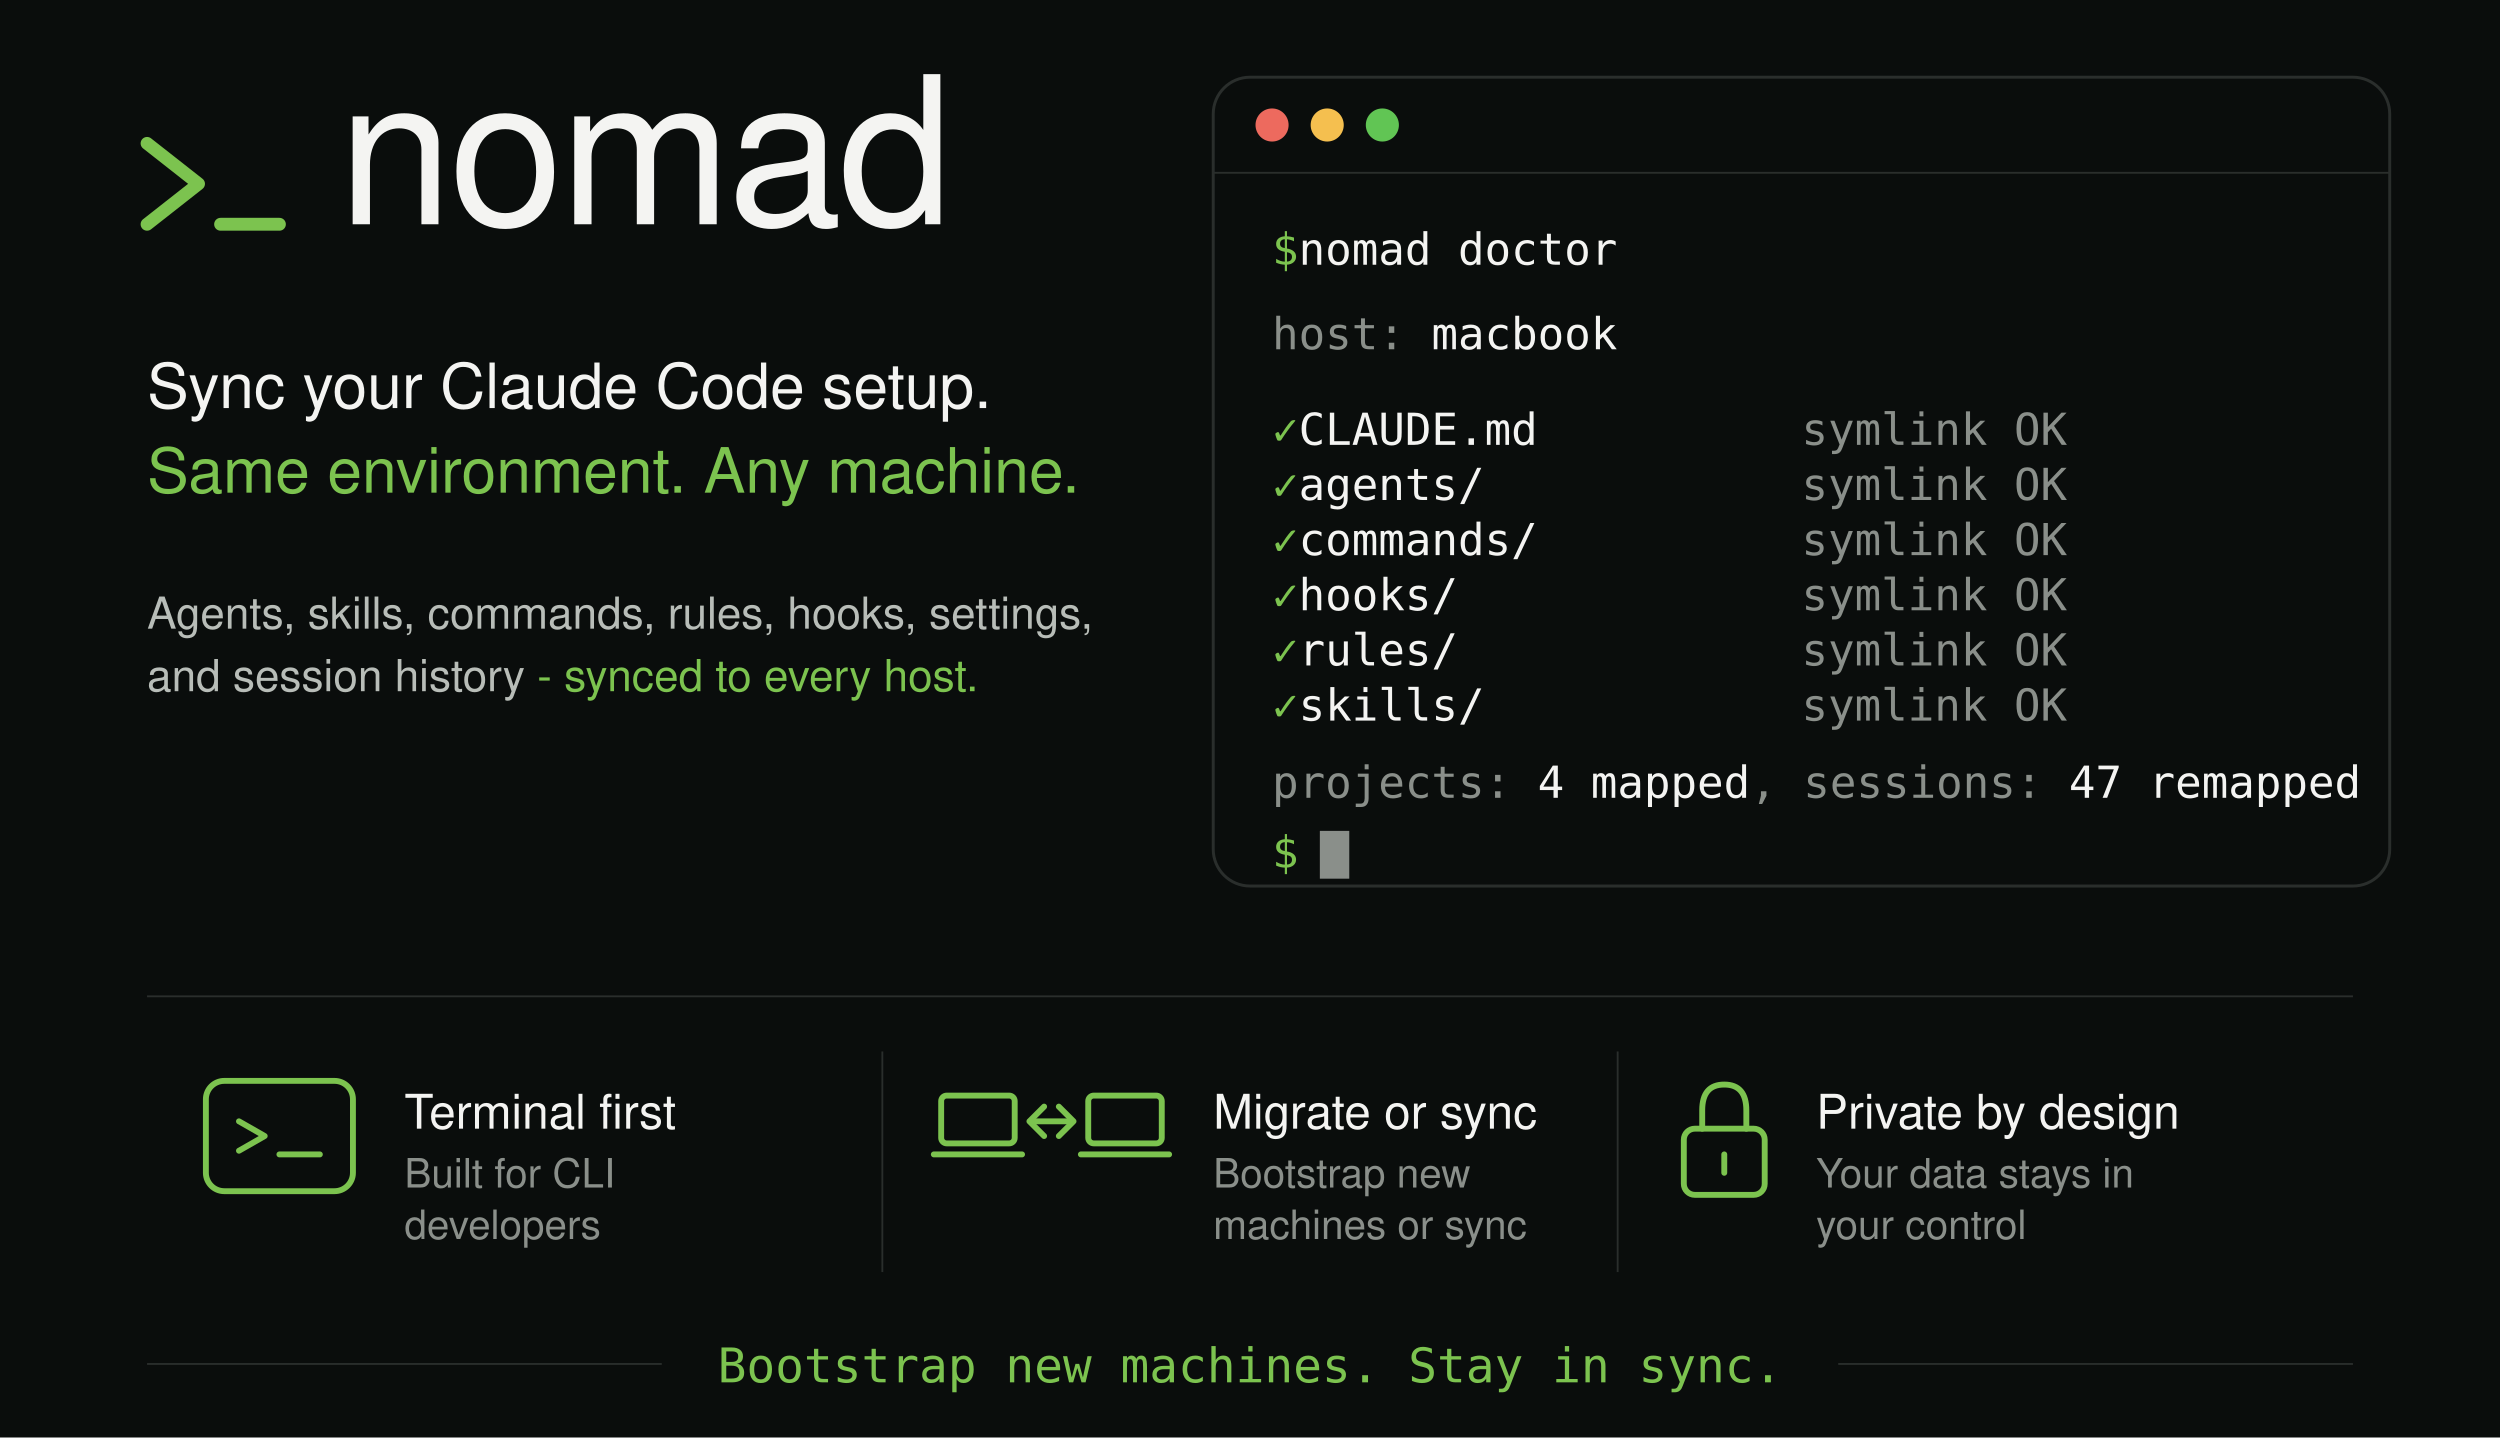
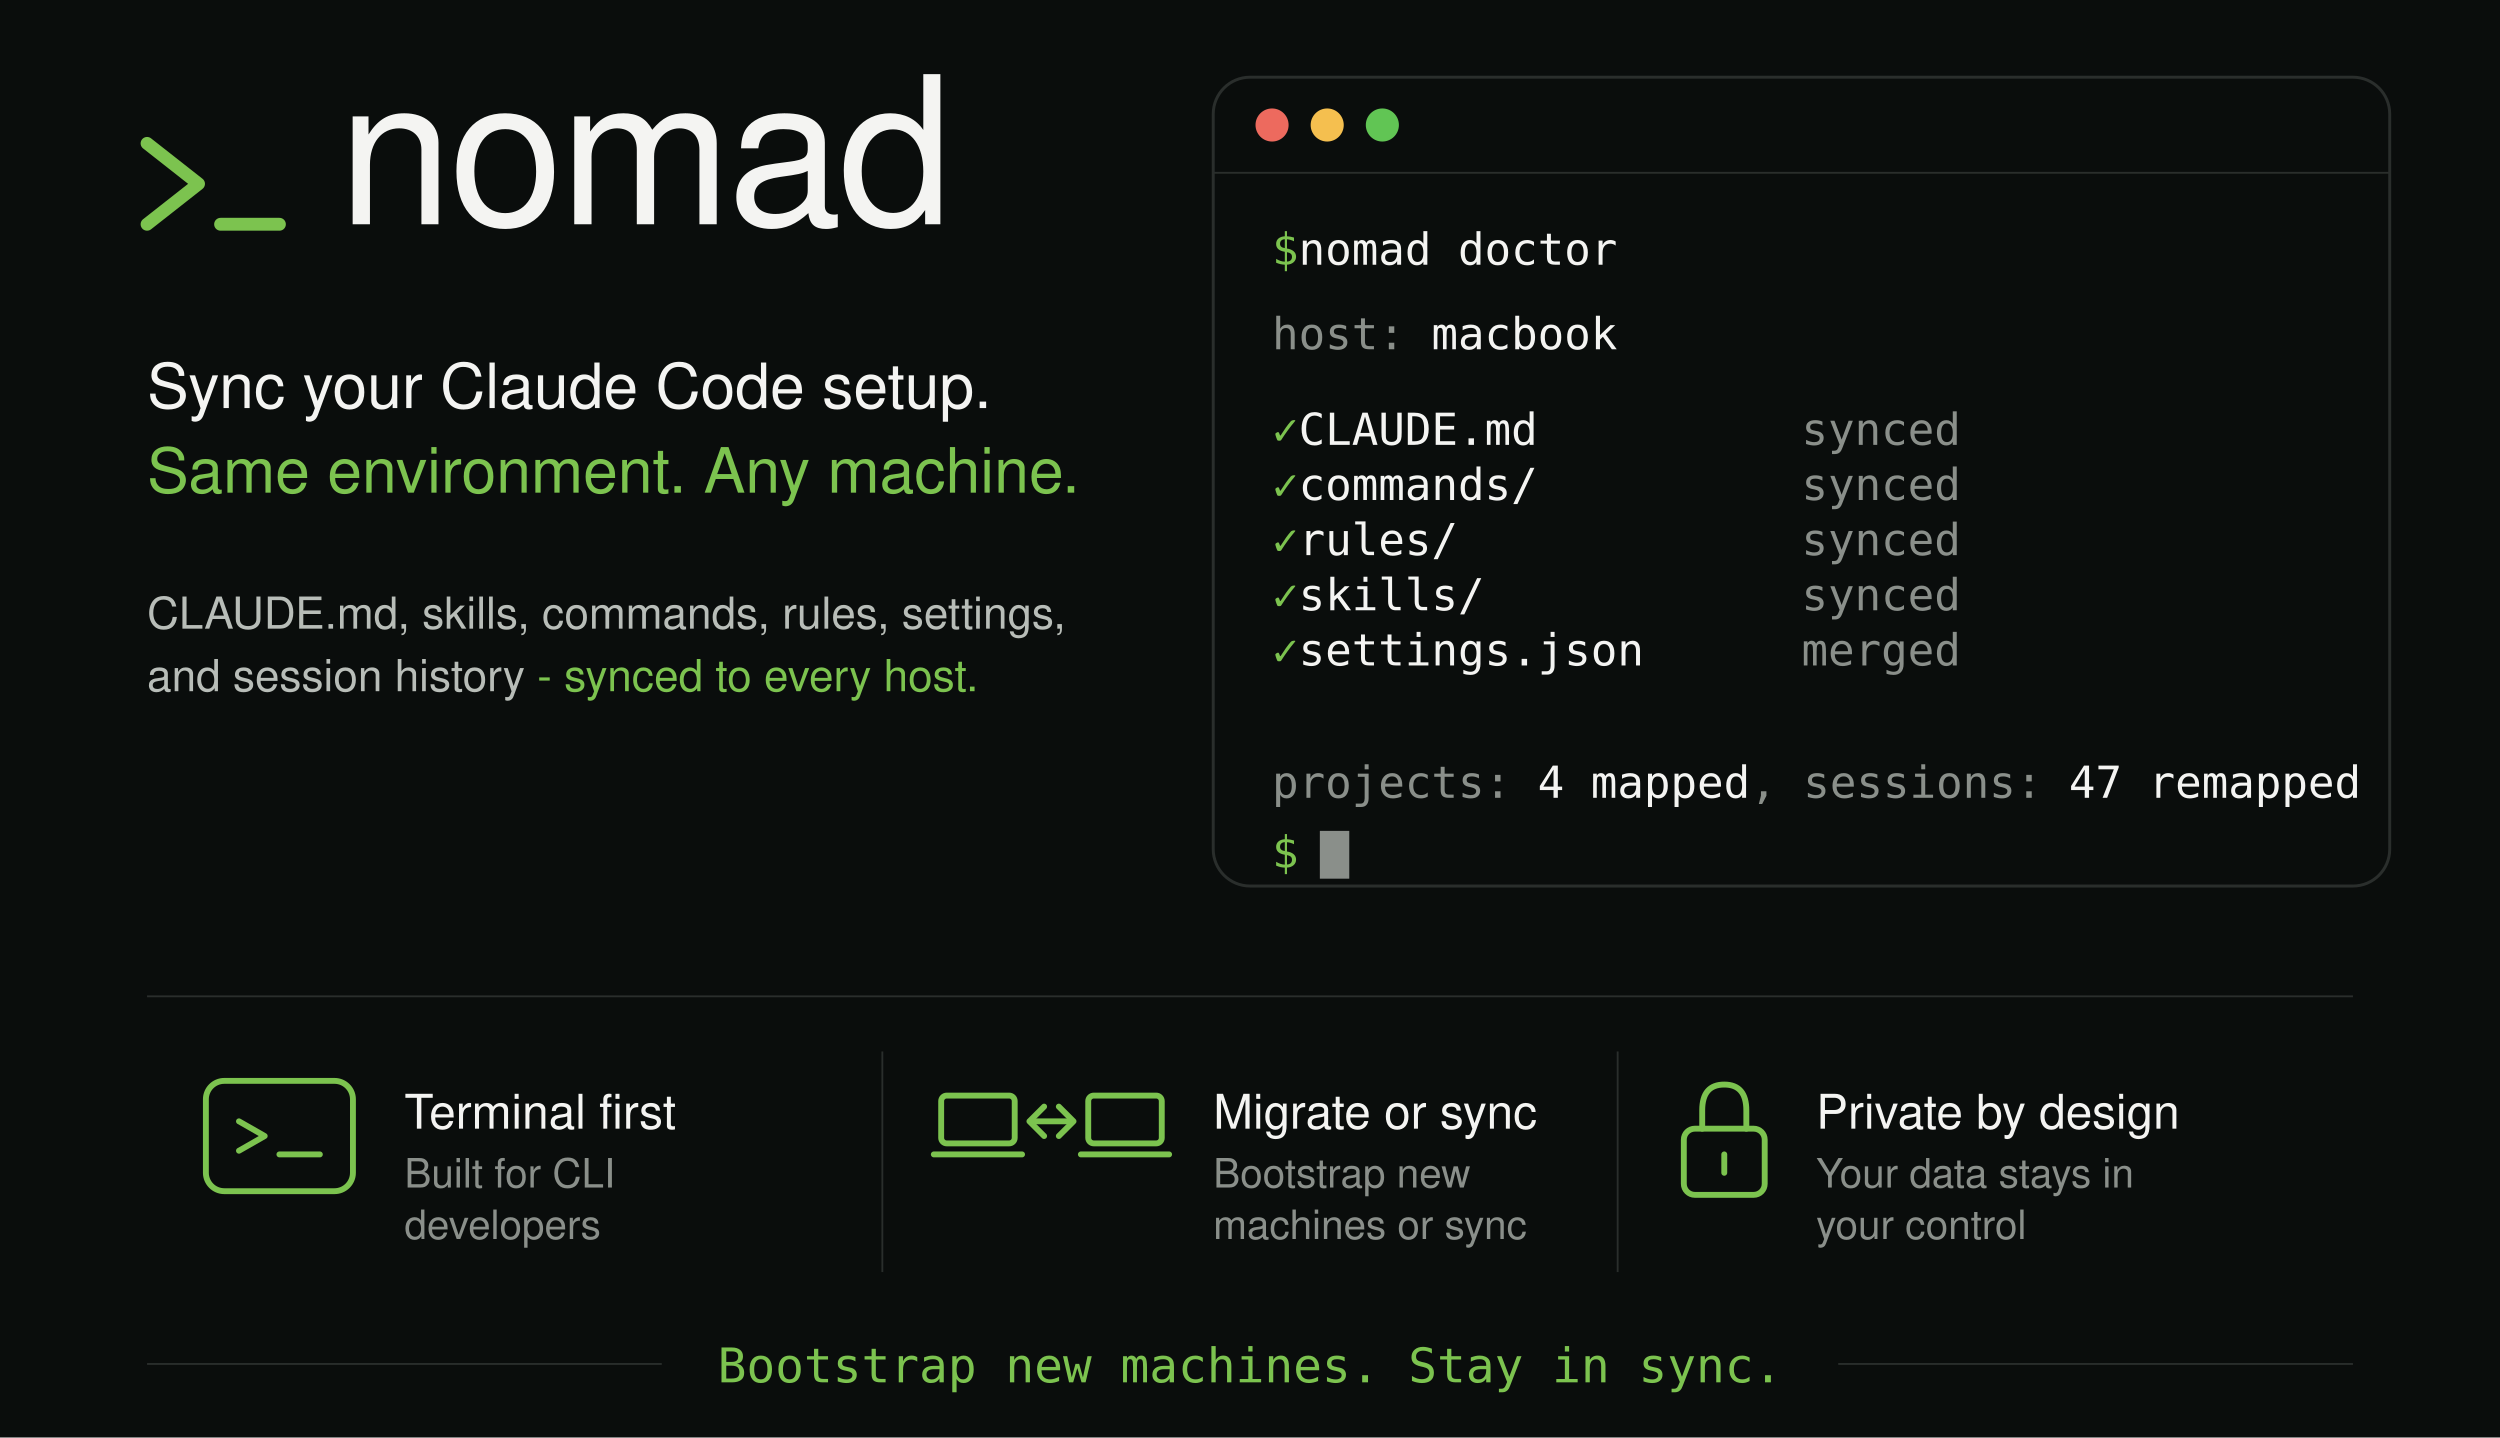
<svg xmlns="http://www.w3.org/2000/svg" width="100%" viewBox="0 0 680 391" role="img" font-family="-apple-system, BlinkMacSystemFont, 'Segoe UI', Helvetica, Arial, sans-serif">
  <defs>
    <style>
.bg          { fill: #0a0d0c; }
.term-bg     { fill: #0f1311; }
.term-stroke { stroke: #2a2e2c; fill: none; }
.divider     { stroke: #2a2e2c; stroke-width: 0.5; }
.brand-stroke{ stroke: #7CC34F; fill: none; stroke-linecap: round; stroke-linejoin: round; }
.icon-stroke { stroke: #7CC34F; fill: none; stroke-linecap: round; stroke-linejoin: round; stroke-width: 1.6; }

.wordmark    { font-size: 56px; font-weight: 500; fill: #f4f4f2; letter-spacing: -1px; }
.tag-white   { font-size: 17px; font-weight: 500; fill: #f4f4f2; }
.tag-green   { font-size: 17px; font-weight: 500; fill: #7CC34F; }
.sub         { font-size: 12px; font-weight: 400; fill: #b8bdb8; }
.sub-green   { font-size: 12px; font-weight: 400; fill: #7CC34F; }
.mono        { font-family: ui-monospace, 'SF Mono', Menlo, Consolas, monospace; font-size: 12px; fill: #f4f4f2; }
.mono-green  { font-family: ui-monospace, 'SF Mono', Menlo, Consolas, monospace; font-size: 12px; fill: #7CC34F; }
.mono-muted  { font-family: ui-monospace, 'SF Mono', Menlo, Consolas, monospace; font-size: 12px; fill: #8a8f8a; }
.feat-title  { font-size: 13px; font-weight: 500; fill: #f4f4f2; }
.feat-sub    { font-size: 11px; font-weight: 400; fill: #8a8f8a; }
.footer-text { font-family: ui-monospace, 'SF Mono', Menlo, Consolas, monospace; font-size: 13px; fill: #7CC34F; }
</style>
  </defs>
  <rect x="0" y="0" width="680" height="391" fill="#0a0d0c" />
  <g transform="translate(0, -24)">
    <g transform="translate(40, 63)">
      <path d="M 0 0 L 14 11 L 0 22" class="brand-stroke" stroke-width="3.5" />
      <line x1="20" y1="22" x2="36" y2="22" class="brand-stroke" stroke-width="3.5" />
    </g>
    <text x="92" y="85" class="wordmark">nomad</text>
    <text x="40" y="135" class="tag-white">Sync your Claude Code setup.</text>
    <text x="40" y="158" class="tag-green">Same environment. Any machine.</text>
-     <text x="40" y="195" class="sub">Agents, skills, commands, rules, hooks, settings,</text>
+     <text x="40" y="195" class="sub">CLAUDE.md, skills, commands, rules, settings,</text>
    <text x="40" y="212" class="sub">and session history <tspan class="sub-green">- synced to every host.</tspan>
    </text>
    <g transform="translate(0, -25)">
      <rect x="330" y="70" width="320" height="220" rx="10" class="term-bg term-stroke" stroke-width="0.8" />
      <line x1="330" y1="96" x2="650" y2="96" class="divider" />
      <circle cx="346" cy="83" r="4.5" fill="#ed6a5e" />
      <circle cx="361" cy="83" r="4.5" fill="#f5bf4f" />
      <circle cx="376" cy="83" r="4.5" fill="#61c554" />
      <text x="346" y="121" class="mono-green">$<tspan class="mono"> nomad doctor</tspan>
      </text>
      <text x="346" y="144" class="mono-muted">host: <tspan class="mono">macbook</tspan>
      </text>
      <text x="346" y="170" class="mono-green">✓<tspan class="mono">  CLAUDE.md</tspan>
-         <tspan class="mono-muted" x="490" y="170">symlink OK</tspan>
+         <tspan class="mono-muted" x="490" y="170">synced</tspan>
      </text>
-       <text x="346" y="185" class="mono-green">✓<tspan class="mono">  agents/</tspan>
-         <tspan class="mono-muted" x="490" y="185">symlink OK</tspan>
+       <text x="346" y="185" class="mono-green">✓<tspan class="mono">  commands/</tspan>
+         <tspan class="mono-muted" x="490" y="185">synced</tspan>
      </text>
-       <text x="346" y="200" class="mono-green">✓<tspan class="mono">  commands/</tspan>
-         <tspan class="mono-muted" x="490" y="200">symlink OK</tspan>
+       <text x="346" y="200" class="mono-green">✓<tspan class="mono">  rules/</tspan>
+         <tspan class="mono-muted" x="490" y="200">synced</tspan>
      </text>
-       <text x="346" y="215" class="mono-green">✓<tspan class="mono">  hooks/</tspan>
-         <tspan class="mono-muted" x="490" y="215">symlink OK</tspan>
+       <text x="346" y="215" class="mono-green">✓<tspan class="mono">  skills/</tspan>
+         <tspan class="mono-muted" x="490" y="215">synced</tspan>
      </text>
-       <text x="346" y="230" class="mono-green">✓<tspan class="mono">  rules/</tspan>
-         <tspan class="mono-muted" x="490" y="230">symlink OK</tspan>
-       </text>
-       <text x="346" y="245" class="mono-green">✓<tspan class="mono">  skills/</tspan>
-         <tspan class="mono-muted" x="490" y="245">symlink OK</tspan>
+       <text x="346" y="230" class="mono-green">✓<tspan class="mono">  settings.json</tspan>
+         <tspan class="mono-muted" x="490" y="230">merged</tspan>
      </text>
      <text x="346" y="266" class="mono-muted">projects: <tspan class="mono">4 mapped</tspan>, sessions: <tspan class="mono">47 remapped</tspan>
      </text>
      <text x="346" y="285" class="mono-green">$</text>
      <rect x="359" y="275" width="8" height="13" fill="#8a8f8a">
        <animate attributeName="opacity" values="1;0;1" dur="1.2s" repeatCount="indefinite" />
      </rect>
    </g>
    <g transform="translate(0, -25)">
      <line x1="40" y1="320" x2="640" y2="320" class="divider" />
      <line x1="240" y1="335" x2="240" y2="395" class="divider" />
      <line x1="440" y1="335" x2="440" y2="395" class="divider" />
      <g transform="translate(56, 343)">
        <rect x="0" y="0" width="40" height="30" rx="5" class="icon-stroke" />
        <path d="M 9 11 L 16 15 L 9 19" class="icon-stroke" />
        <line x1="20" y1="20" x2="31" y2="20" class="icon-stroke" />
        <text x="54" y="13" class="feat-title">Terminal first</text>
        <text x="54" y="29" class="feat-sub">Built for CLI</text>
        <text x="54" y="43" class="feat-sub">developers</text>
      </g>
      <g transform="translate(256, 343)">
        <rect x="0" y="4" width="20" height="13" rx="1.5" class="icon-stroke" />
        <line x1="-2" y1="20" x2="22" y2="20" class="icon-stroke" />
        <line x1="25" y1="11" x2="35" y2="11" class="icon-stroke" />
        <path d="M 28 7 L 24 11 L 28 15" class="icon-stroke" />
        <path d="M 32 7 L 36 11 L 32 15" class="icon-stroke" />
        <rect x="40" y="4" width="20" height="13" rx="1.5" class="icon-stroke" />
        <line x1="38" y1="20" x2="62" y2="20" class="icon-stroke" />
        <text x="74" y="13" class="feat-title">Migrate or sync</text>
        <text x="74" y="29" class="feat-sub">Bootstrap new</text>
        <text x="74" y="43" class="feat-sub">machines or sync</text>
      </g>
      <g transform="translate(456, 343)">
        <rect x="2" y="13" width="22" height="18" rx="3" class="icon-stroke" />
        <path d="M 7 13 L 7 8 Q 7 1 13 1 Q 19 1 19 8 L 19 13" class="icon-stroke" />
        <line x1="13" y1="20" x2="13" y2="25" class="icon-stroke" />
        <text x="38" y="13" class="feat-title">Private by design</text>
        <text x="38" y="29" class="feat-sub">Your data stays in</text>
        <text x="38" y="43" class="feat-sub">your control</text>
      </g>
      <line x1="40" y1="420" x2="180" y2="420" class="divider" />
      <text x="340" y="425" text-anchor="middle" class="footer-text">Bootstrap new machines. Stay in sync.</text>
      <line x1="500" y1="420" x2="640" y2="420" class="divider" />
    </g>
  </g>
</svg>
